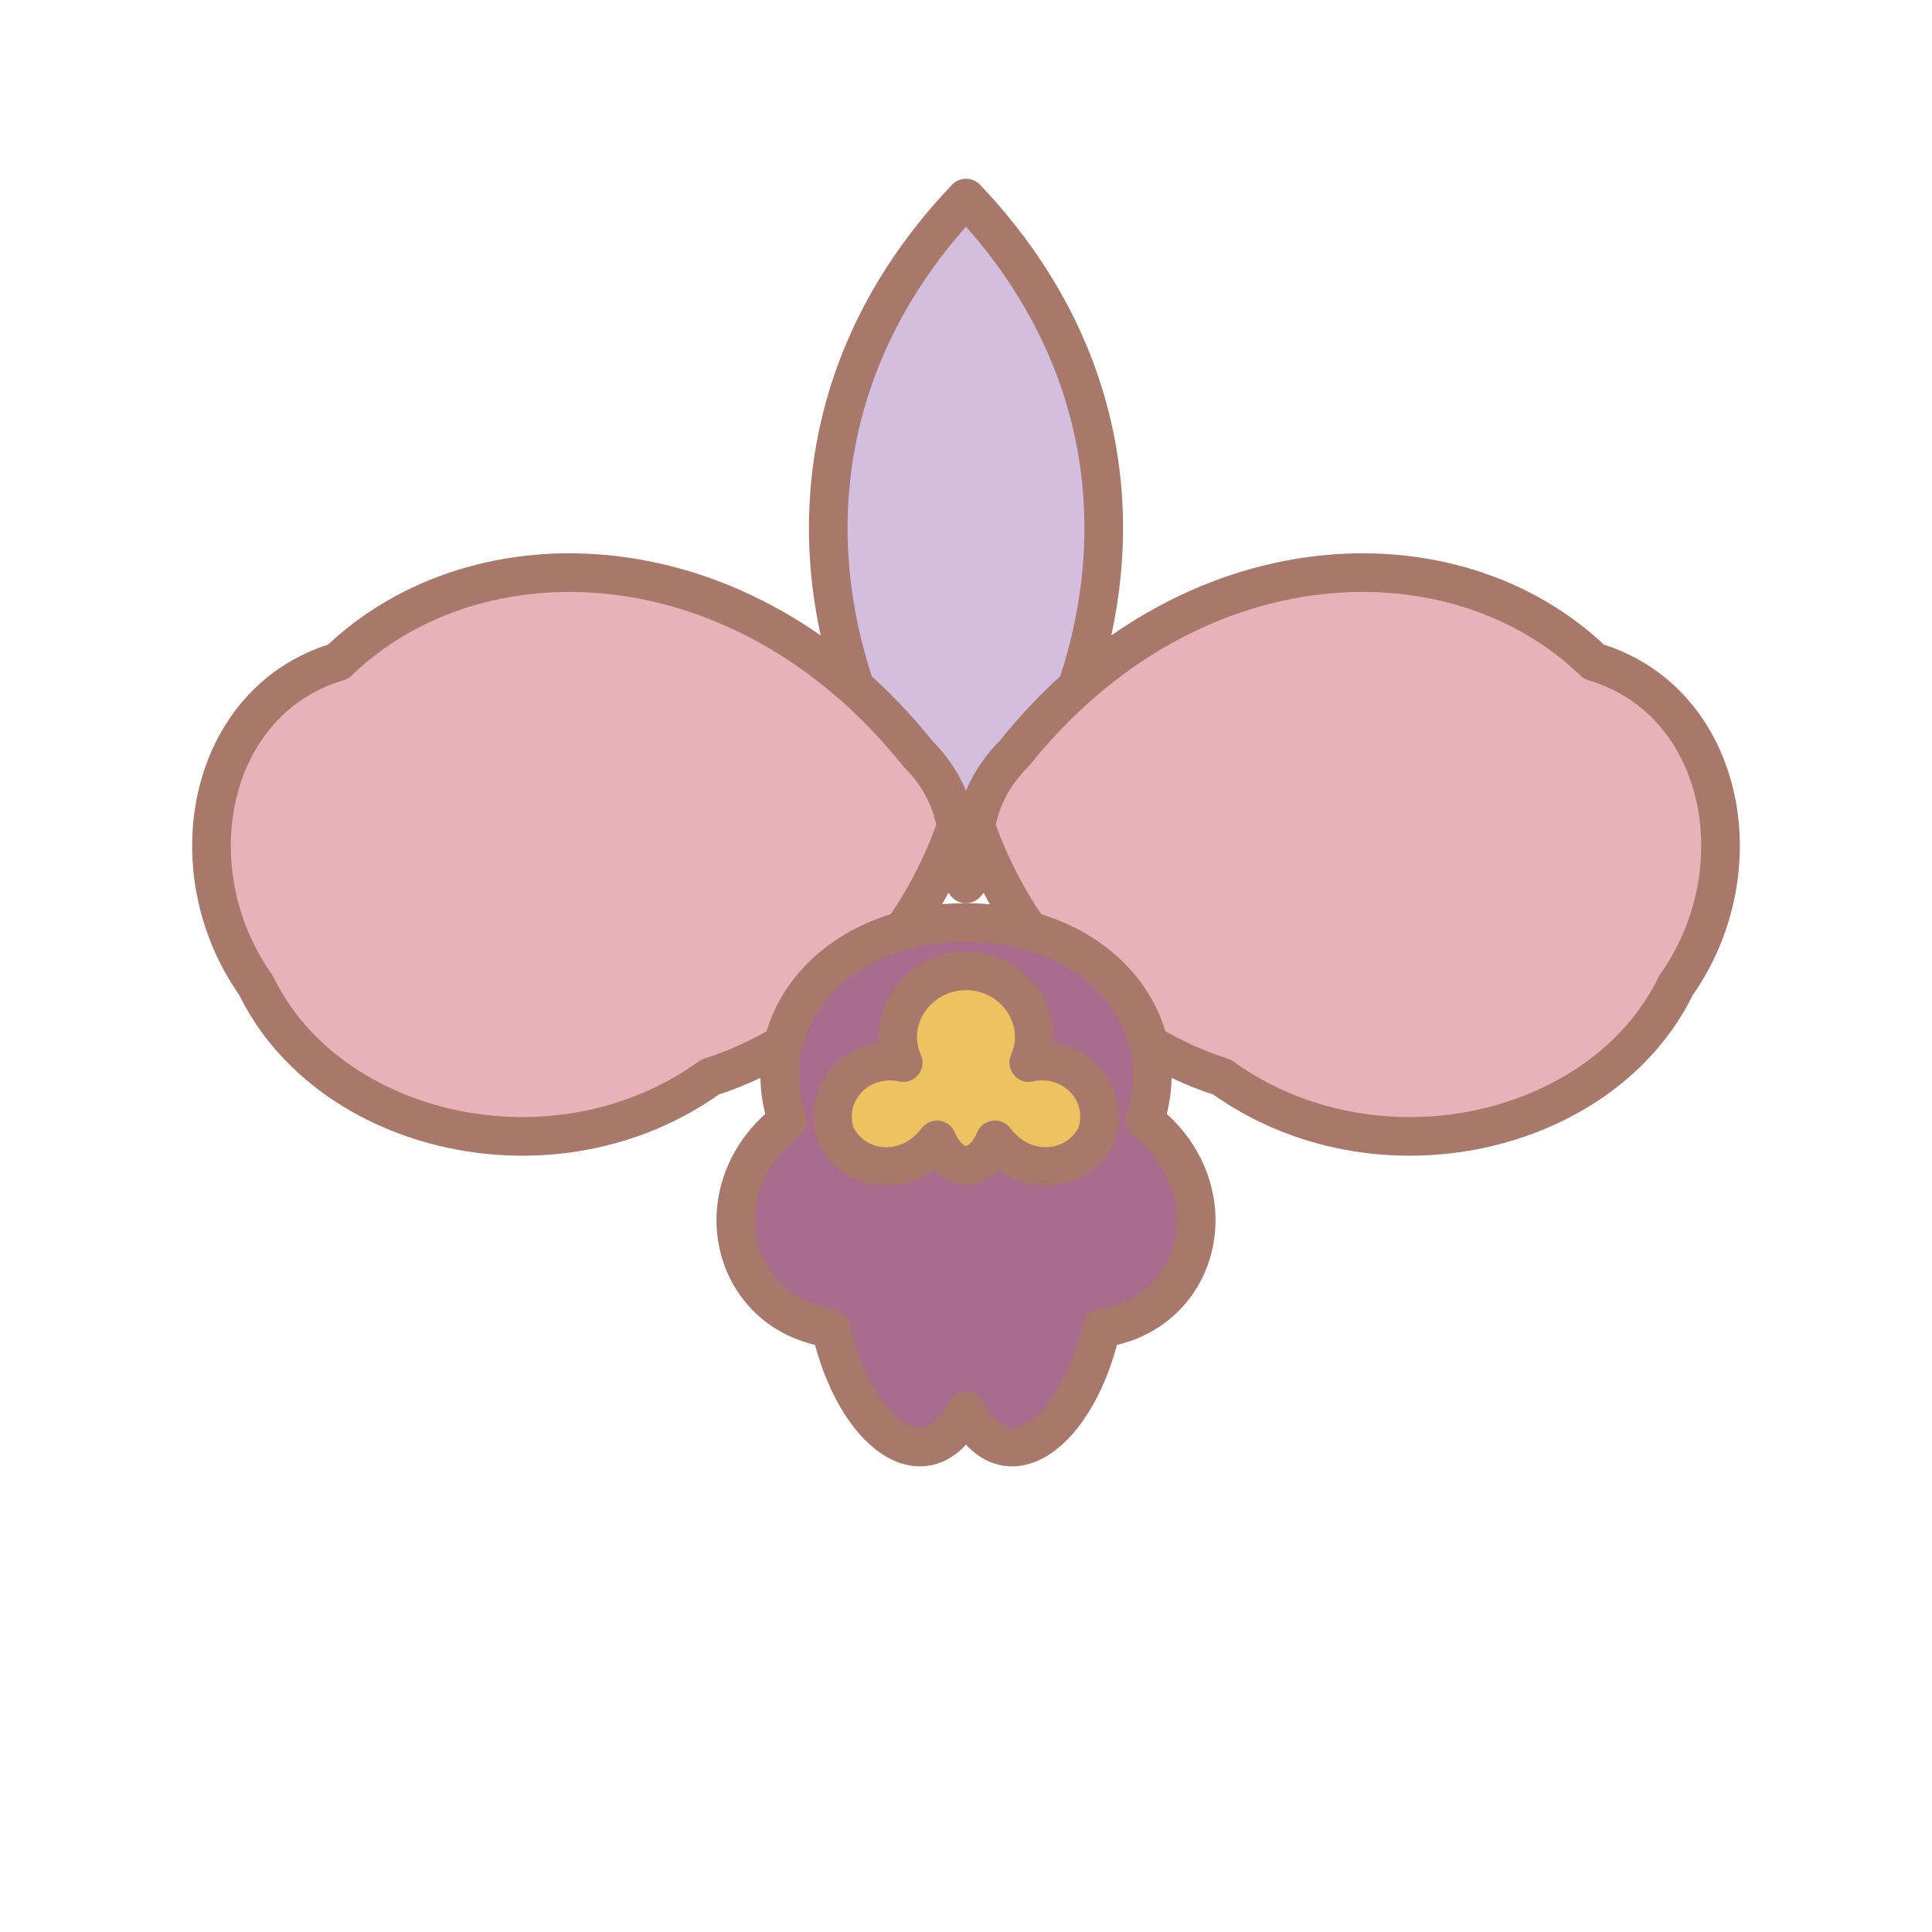
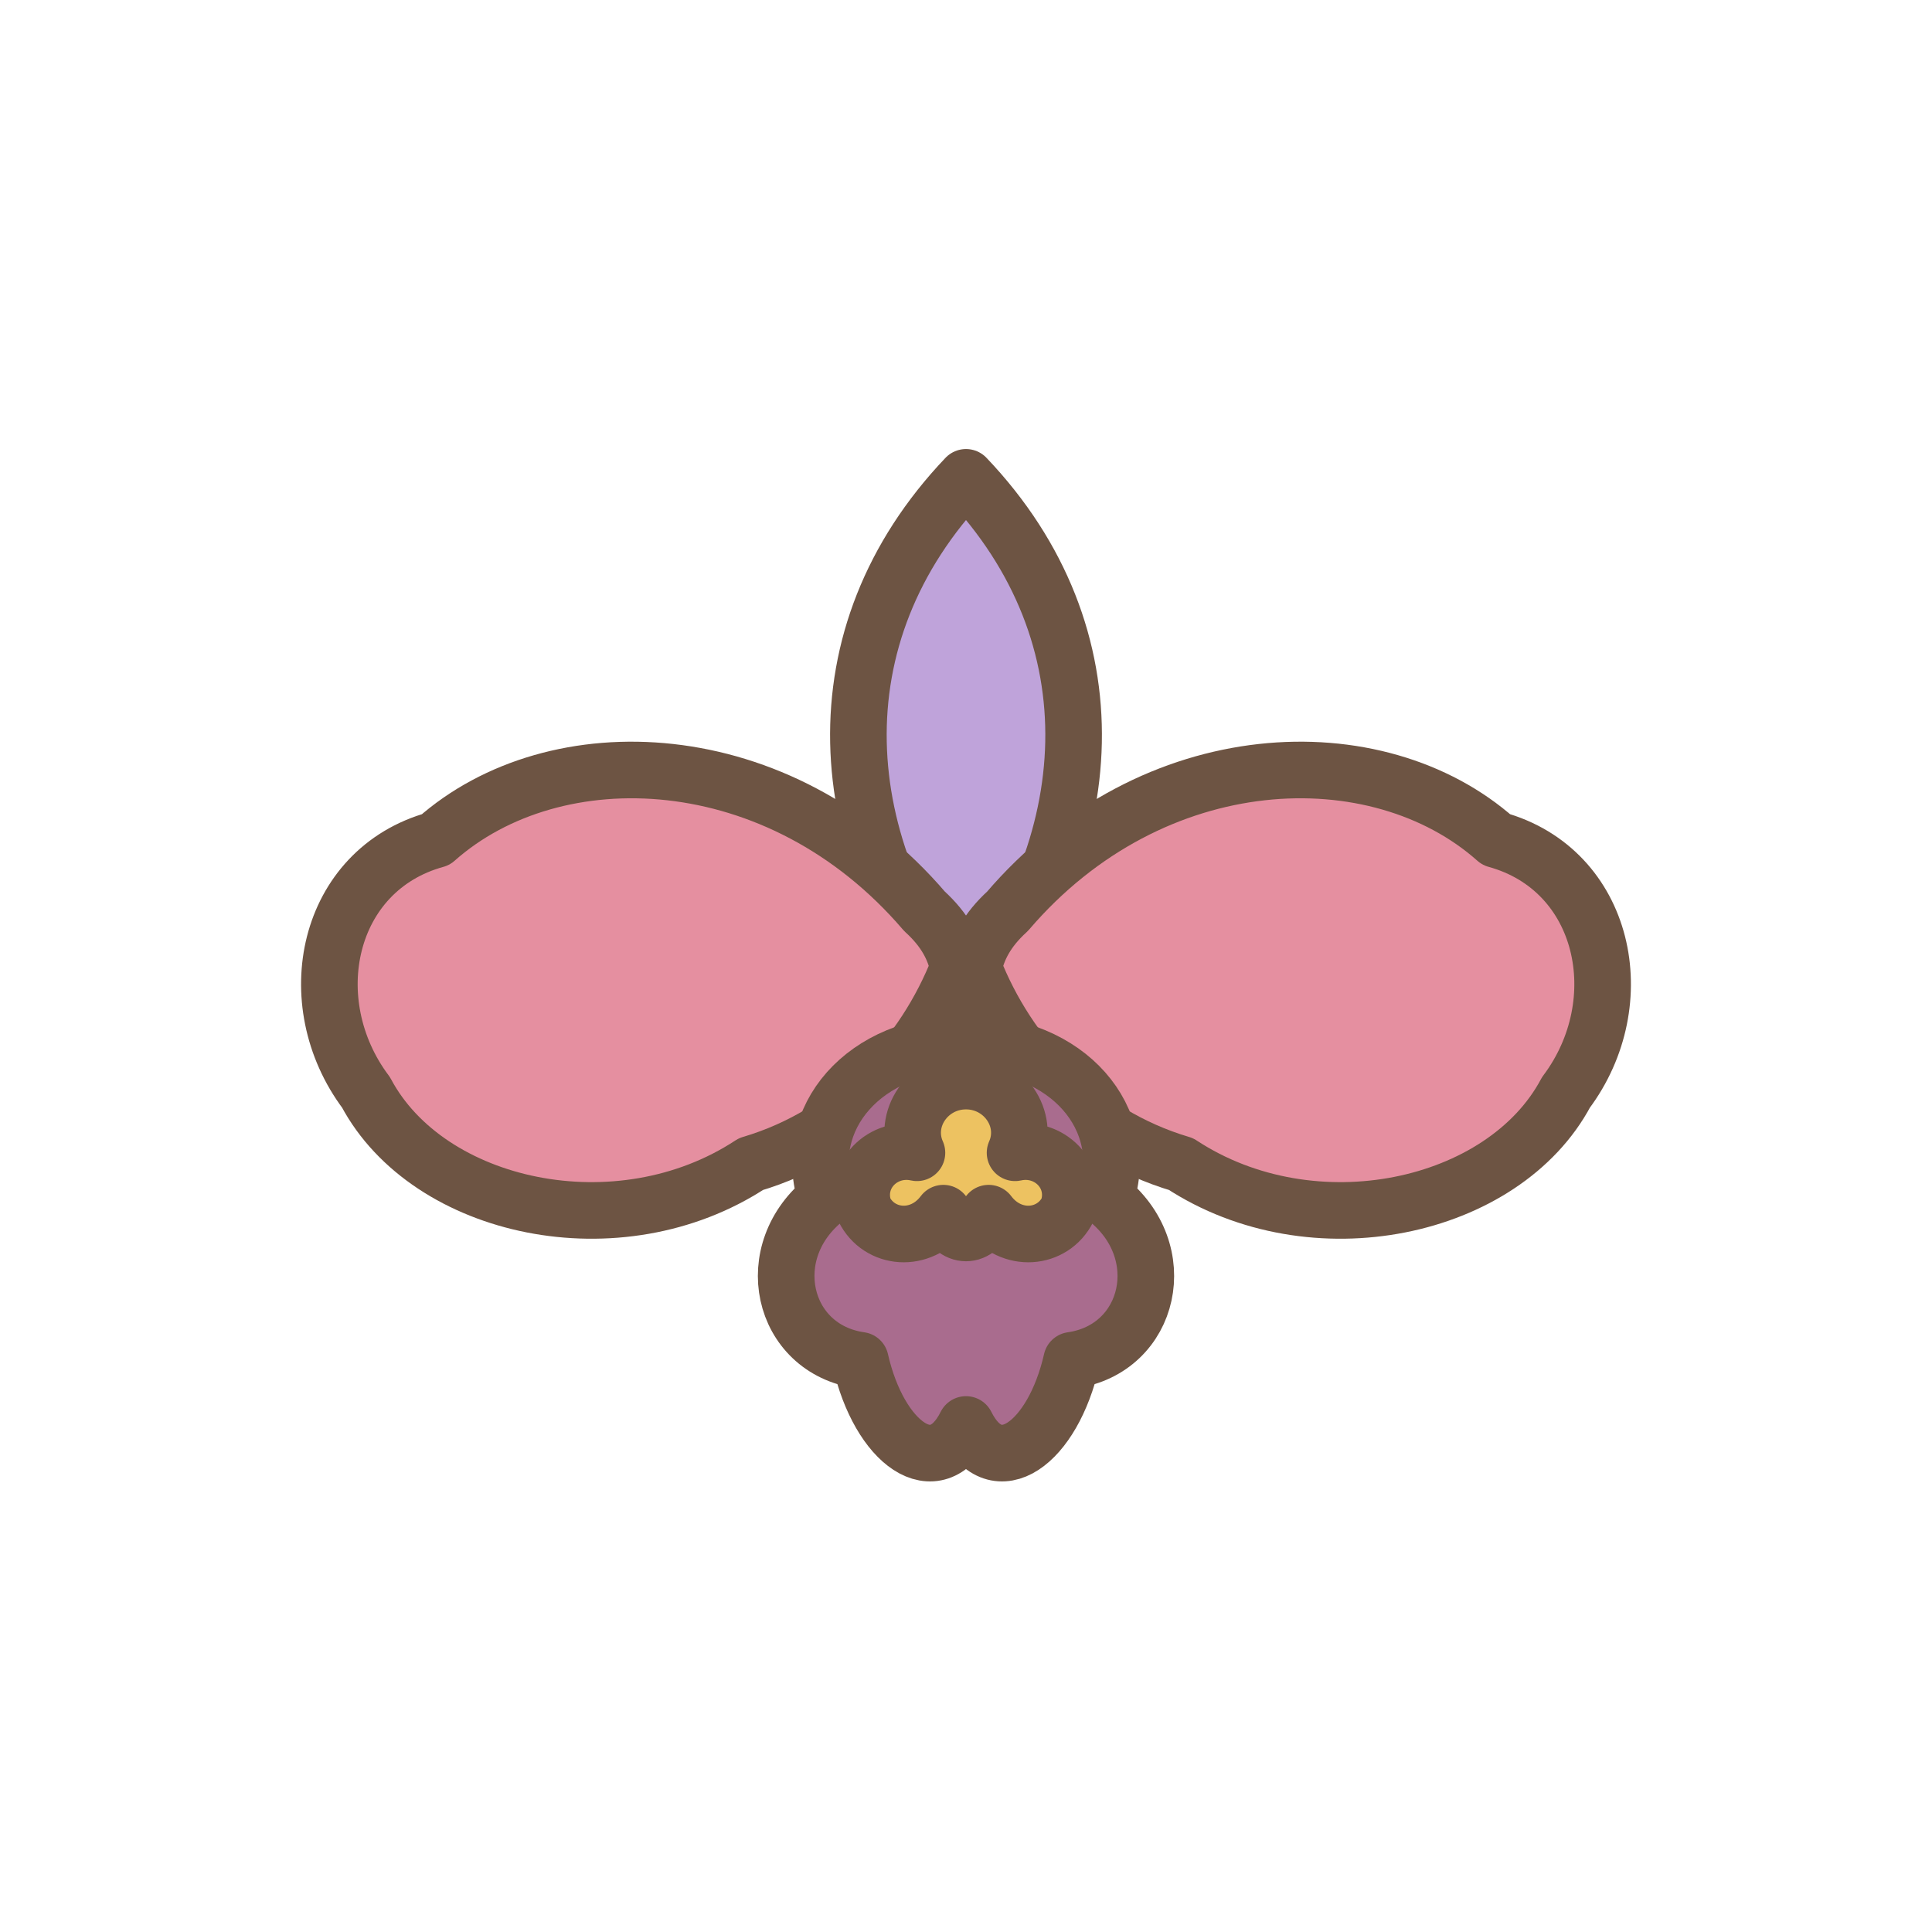
<svg xmlns="http://www.w3.org/2000/svg" width="1024" height="1024" role="img" aria-label="Orchid" viewBox="0 0 1024 1024">
-   <g transform="translate(512 512) scale(1.28) translate(-512 -512)" stroke="#A8796A" stroke-width="16" stroke-linejoin="round" stroke-linecap="round">
-     <path id="petal-top" fill="#D3BEDD" d="M512 194C432 278 440 390 512 478C584 390 592 278 512 194Z" />
-     <path id="petal-left" fill="#E9B2B8" d="M492 424C420 334 310 330 252 386C198 402 184 472 218 520C248 582 342 604 406 558C456 542 492 500 508 454C506 444 502 434 492 424Z" />
-     <path id="petal-right" fill="#E9B2B8" d="M532 424C604 334 714 330 772 386C826 402 840 472 806 520C776 582 682 604 618 558C568 542 532 500 516 454C518 444 522 434 532 424Z" />
+   <g transform="translate(0 59)" stroke="#6D5443" stroke-width="30" stroke-linejoin="round" stroke-linecap="round">
+     <path id="petal-top" fill="#BFA3DA" d="M512 194C432 278 440 390 512 478C584 390 592 278 512 194Z" />
+     <path id="petal-left" fill="#E58FA0" d="M490 424C413 334 294 330 231 386C173 402 158 472 194 520C227 582 328 604 398 558C452 542 490 500 508 454C506 444 501 434 490 424Z" />
+     <path id="petal-right" fill="#E58FA0" d="M534 424C611 334 730 330 793 386C851 402 866 472 830 520C797 582 696 604 626 558C572 542 534 500 516 454C518 444 523 434 534 424Z" />
    <path id="orchid-core" fill="#A96C8E" d="M512 494C458 494 424 534 438 576C402 604 414 656 456 662C466 706 496 728 512 696C528 728 558 706 568 662C610 656 622 604 586 576C600 534 566 494 512 494Z" />
    <path id="orchid-throat" fill="#EDC261" d="M512 514C492 514 478 534 486 552C468 548 452 564 458 582C466 598 488 600 500 584C506 598 518 598 524 584C536 600 558 598 566 582C572 564 556 548 538 552C546 534 532 514 512 514Z" />
  </g>
</svg>
